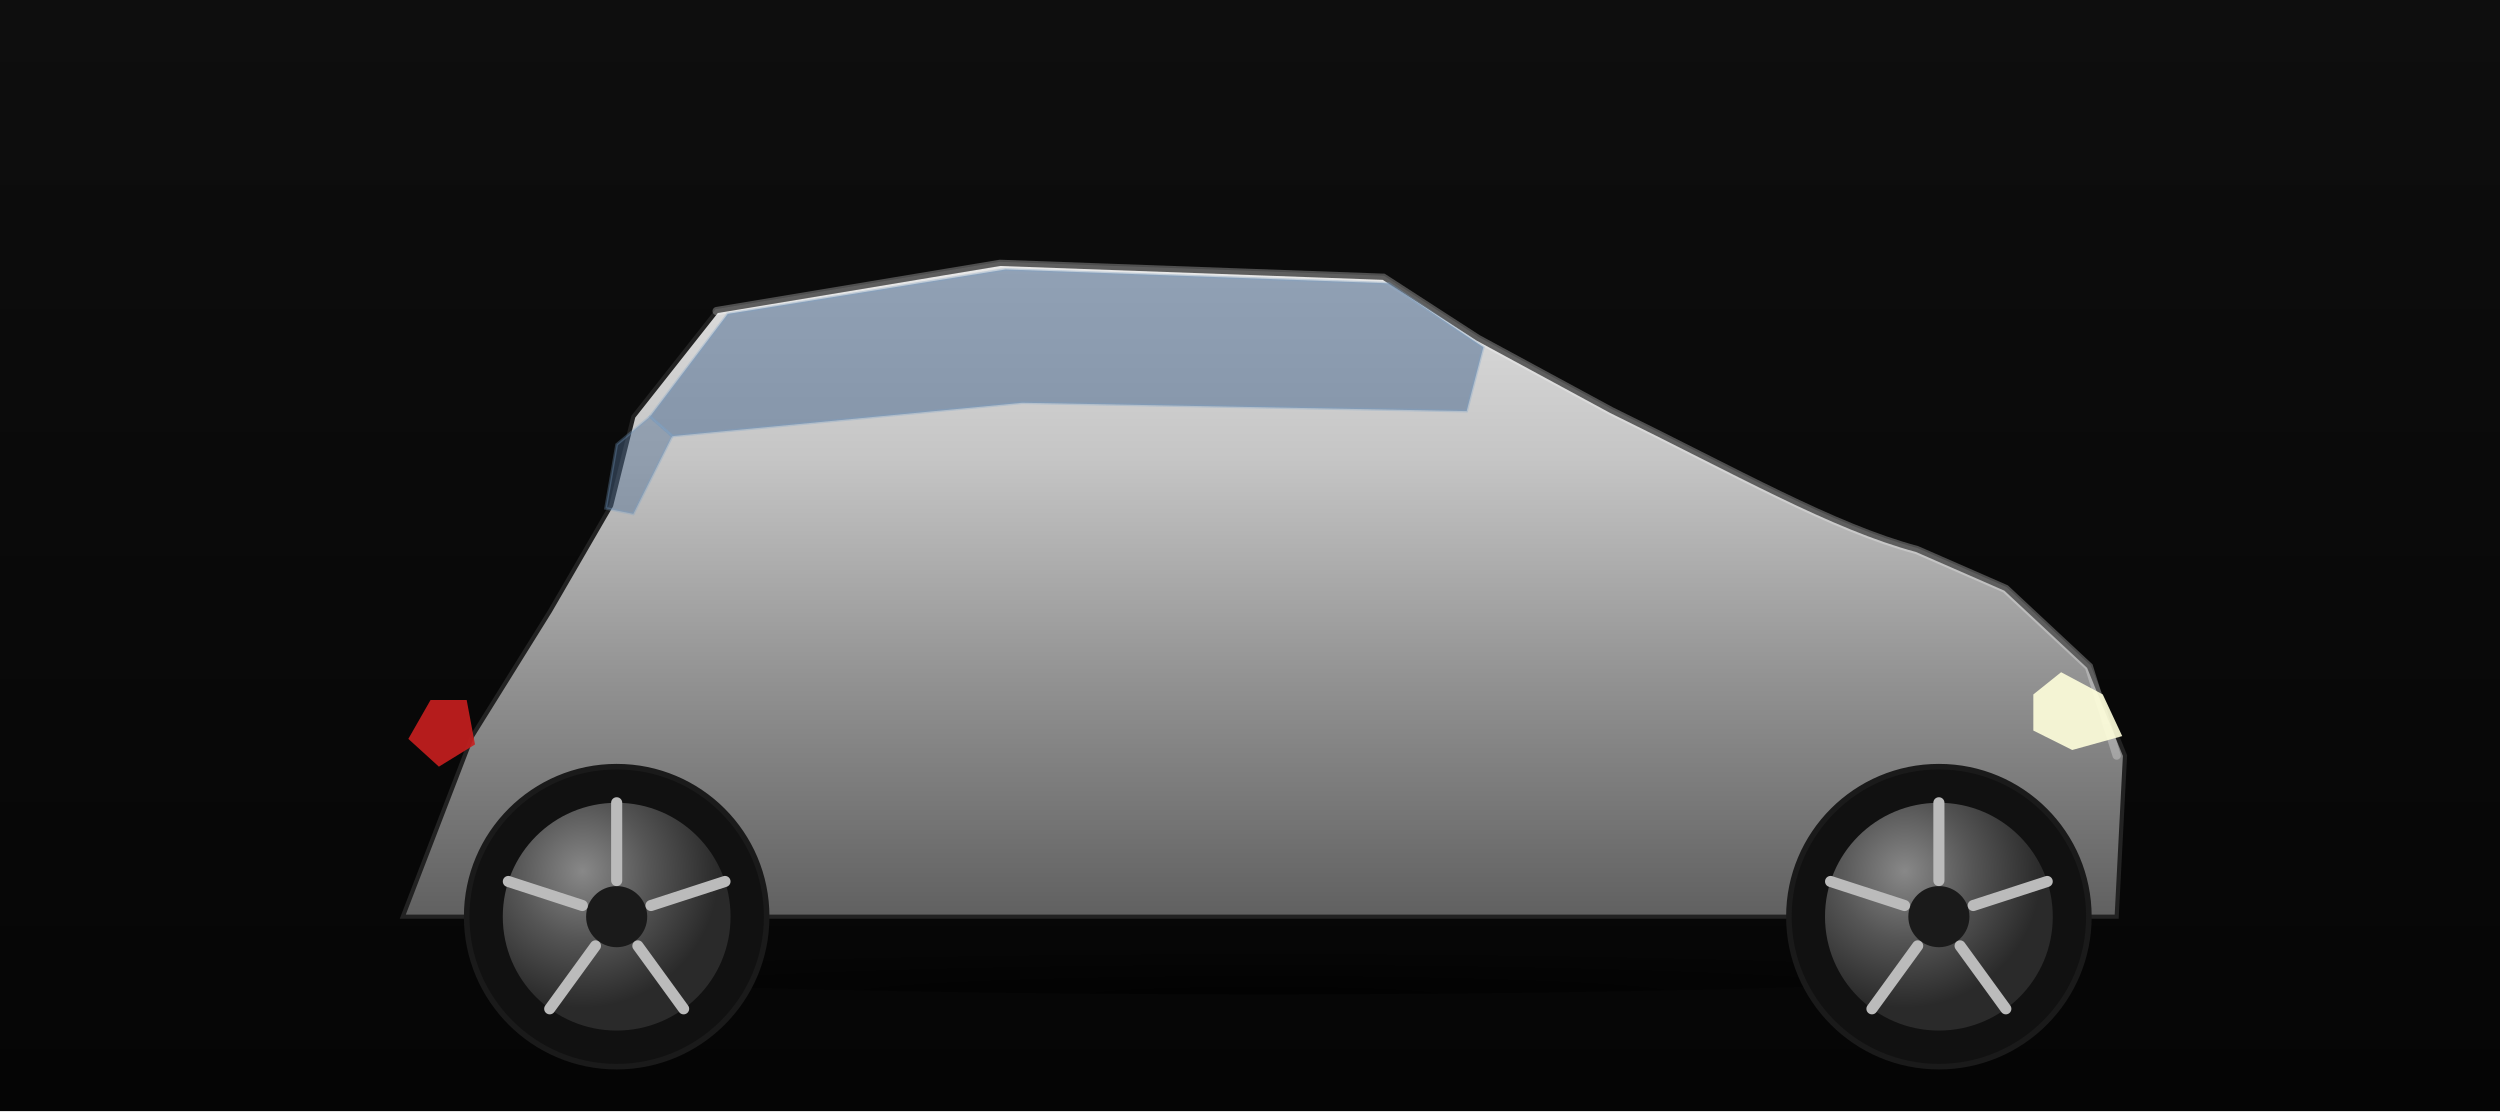
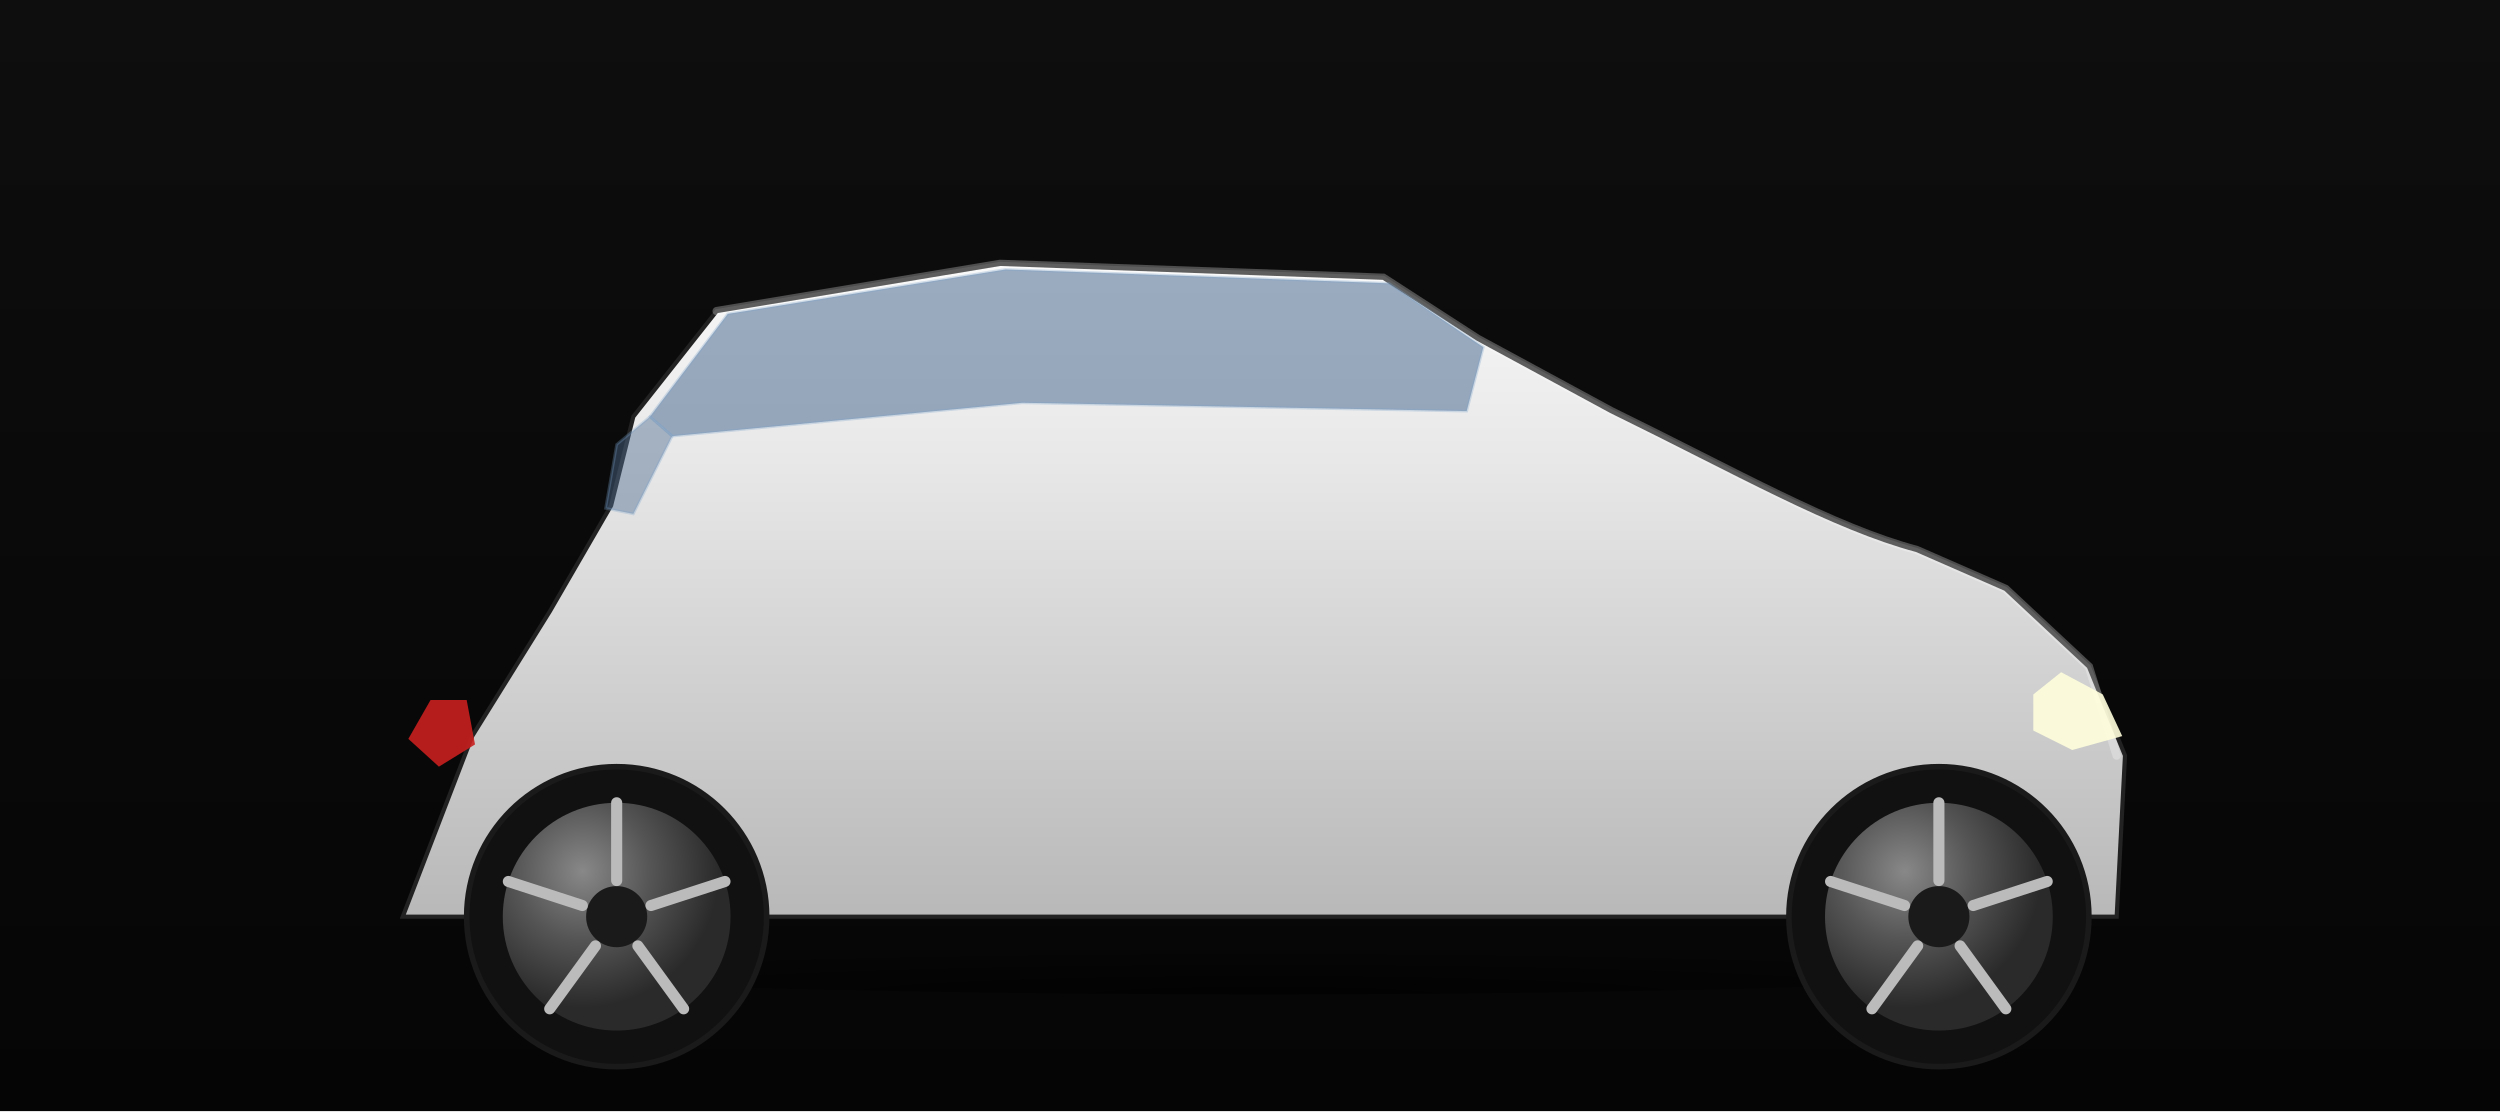
<svg xmlns="http://www.w3.org/2000/svg" viewBox="0 0 900 400">
  <defs>
    <linearGradient id="bg" x1="0" y1="0" x2="0" y2="1">
      <stop offset="0%" stop-color="#0e0e0e" />
      <stop offset="100%" stop-color="#050505" />
    </linearGradient>
    <linearGradient id="bd" x1="0.1" y1="0" x2="0.1" y2="1">
-       <stop offset="0%" stop-color="#e0e0e0" />
-       <stop offset="30%" stop-color="#c5c5c5" />
-       <stop offset="65%" stop-color="#909090" />
-       <stop offset="100%" stop-color="#606060" />
+       <stop offset="0%" stop-color="#f8f8f8" />
+       <stop offset="30%" stop-color="#e8e8e8" />
+       <stop offset="65%" stop-color="#d0d0d0" />
+       <stop offset="100%" stop-color="#b8b8b8" />
    </linearGradient>
    <radialGradient id="gs" cx="50%" cy="100%" r="55%">
      <stop offset="0%" stop-color="rgba(0,0,0,0.7)" />
      <stop offset="100%" stop-color="rgba(0,0,0,0)" />
    </radialGradient>
    <radialGradient id="wg" cx="35%" cy="30%" r="60%">
      <stop offset="0%" stop-color="#888" />
      <stop offset="50%" stop-color="#555" />
      <stop offset="100%" stop-color="#2a2a2a" />
    </radialGradient>
  </defs>
  <rect width="900" height="400" fill="url(#bg)" />
  <ellipse cx="455" cy="343" rx="340" ry="15" fill="url(#gs)" />
  <path d="M762,330 L765,272 L752,240 L722,212 L690,198 C660,190 625,170 580,148 L532,122 L498,100 L360,95 L258,112 L228,150 L220,182 L198,220 L170,265 L145,330 Z" fill="url(#bd)" stroke="#222" stroke-width="1.5" />
  <path d="M762,272 L752,240 L722,212 L690,198 C660,190 625,170 580,148 L532,122 L498,100 L360,95 L258,112" fill="none" stroke="rgba(255,255,255,0.27)" stroke-width="3" stroke-linecap="round" />
  <path d="M534,125 L500,102 L362,97 L262,113 L234,150 L242,157 L368,145 L528,148 Z" fill="rgba(80,110,145,0.55)" stroke="rgba(120,160,200,0.3)" stroke-width="1" />
  <path d="M234,150 L242,157 L228,185 L218,183 L222,160 Z" fill="rgba(80,110,145,0.45)" stroke="rgba(120,160,200,0.3)" stroke-width="1" />
  <circle cx="222" cy="330" r="54" fill="#111" stroke="#1a1a1a" stroke-width="2" />
  <circle cx="222" cy="330" r="41" fill="url(#wg)" />
  <circle cx="222" cy="330" r="11" fill="#1a1a1a" />
  <g transform="translate(222,330)">
    <line x1="0" y1="-41" x2="0" y2="-13" stroke="#bbb" stroke-width="4" stroke-linecap="round" />
    <line x1="0" y1="-41" x2="0" y2="-13" stroke="#bbb" stroke-width="4" stroke-linecap="round" transform="rotate(72)" />
    <line x1="0" y1="-41" x2="0" y2="-13" stroke="#bbb" stroke-width="4" stroke-linecap="round" transform="rotate(144)" />
    <line x1="0" y1="-41" x2="0" y2="-13" stroke="#bbb" stroke-width="4" stroke-linecap="round" transform="rotate(216)" />
    <line x1="0" y1="-41" x2="0" y2="-13" stroke="#bbb" stroke-width="4" stroke-linecap="round" transform="rotate(288)" />
  </g>
  <circle cx="698" cy="330" r="54" fill="#111" stroke="#1a1a1a" stroke-width="2" />
  <circle cx="698" cy="330" r="41" fill="url(#wg)" />
  <circle cx="698" cy="330" r="11" fill="#1a1a1a" />
  <g transform="translate(698,330)">
    <line x1="0" y1="-41" x2="0" y2="-13" stroke="#bbb" stroke-width="4" stroke-linecap="round" />
    <line x1="0" y1="-41" x2="0" y2="-13" stroke="#bbb" stroke-width="4" stroke-linecap="round" transform="rotate(72)" />
    <line x1="0" y1="-41" x2="0" y2="-13" stroke="#bbb" stroke-width="4" stroke-linecap="round" transform="rotate(144)" />
    <line x1="0" y1="-41" x2="0" y2="-13" stroke="#bbb" stroke-width="4" stroke-linecap="round" transform="rotate(216)" />
    <line x1="0" y1="-41" x2="0" y2="-13" stroke="#bbb" stroke-width="4" stroke-linecap="round" transform="rotate(288)" />
  </g>
  <path d="M764,265 L757,250 L742,242 L732,250 L732,263 L746,270 Z" fill="rgba(255,255,220,0.9)" />
  <path d="M147,266 L155,252 L168,252 L171,268 L158,276 Z" fill="rgba(200,30,30,0.9)" />
</svg>
